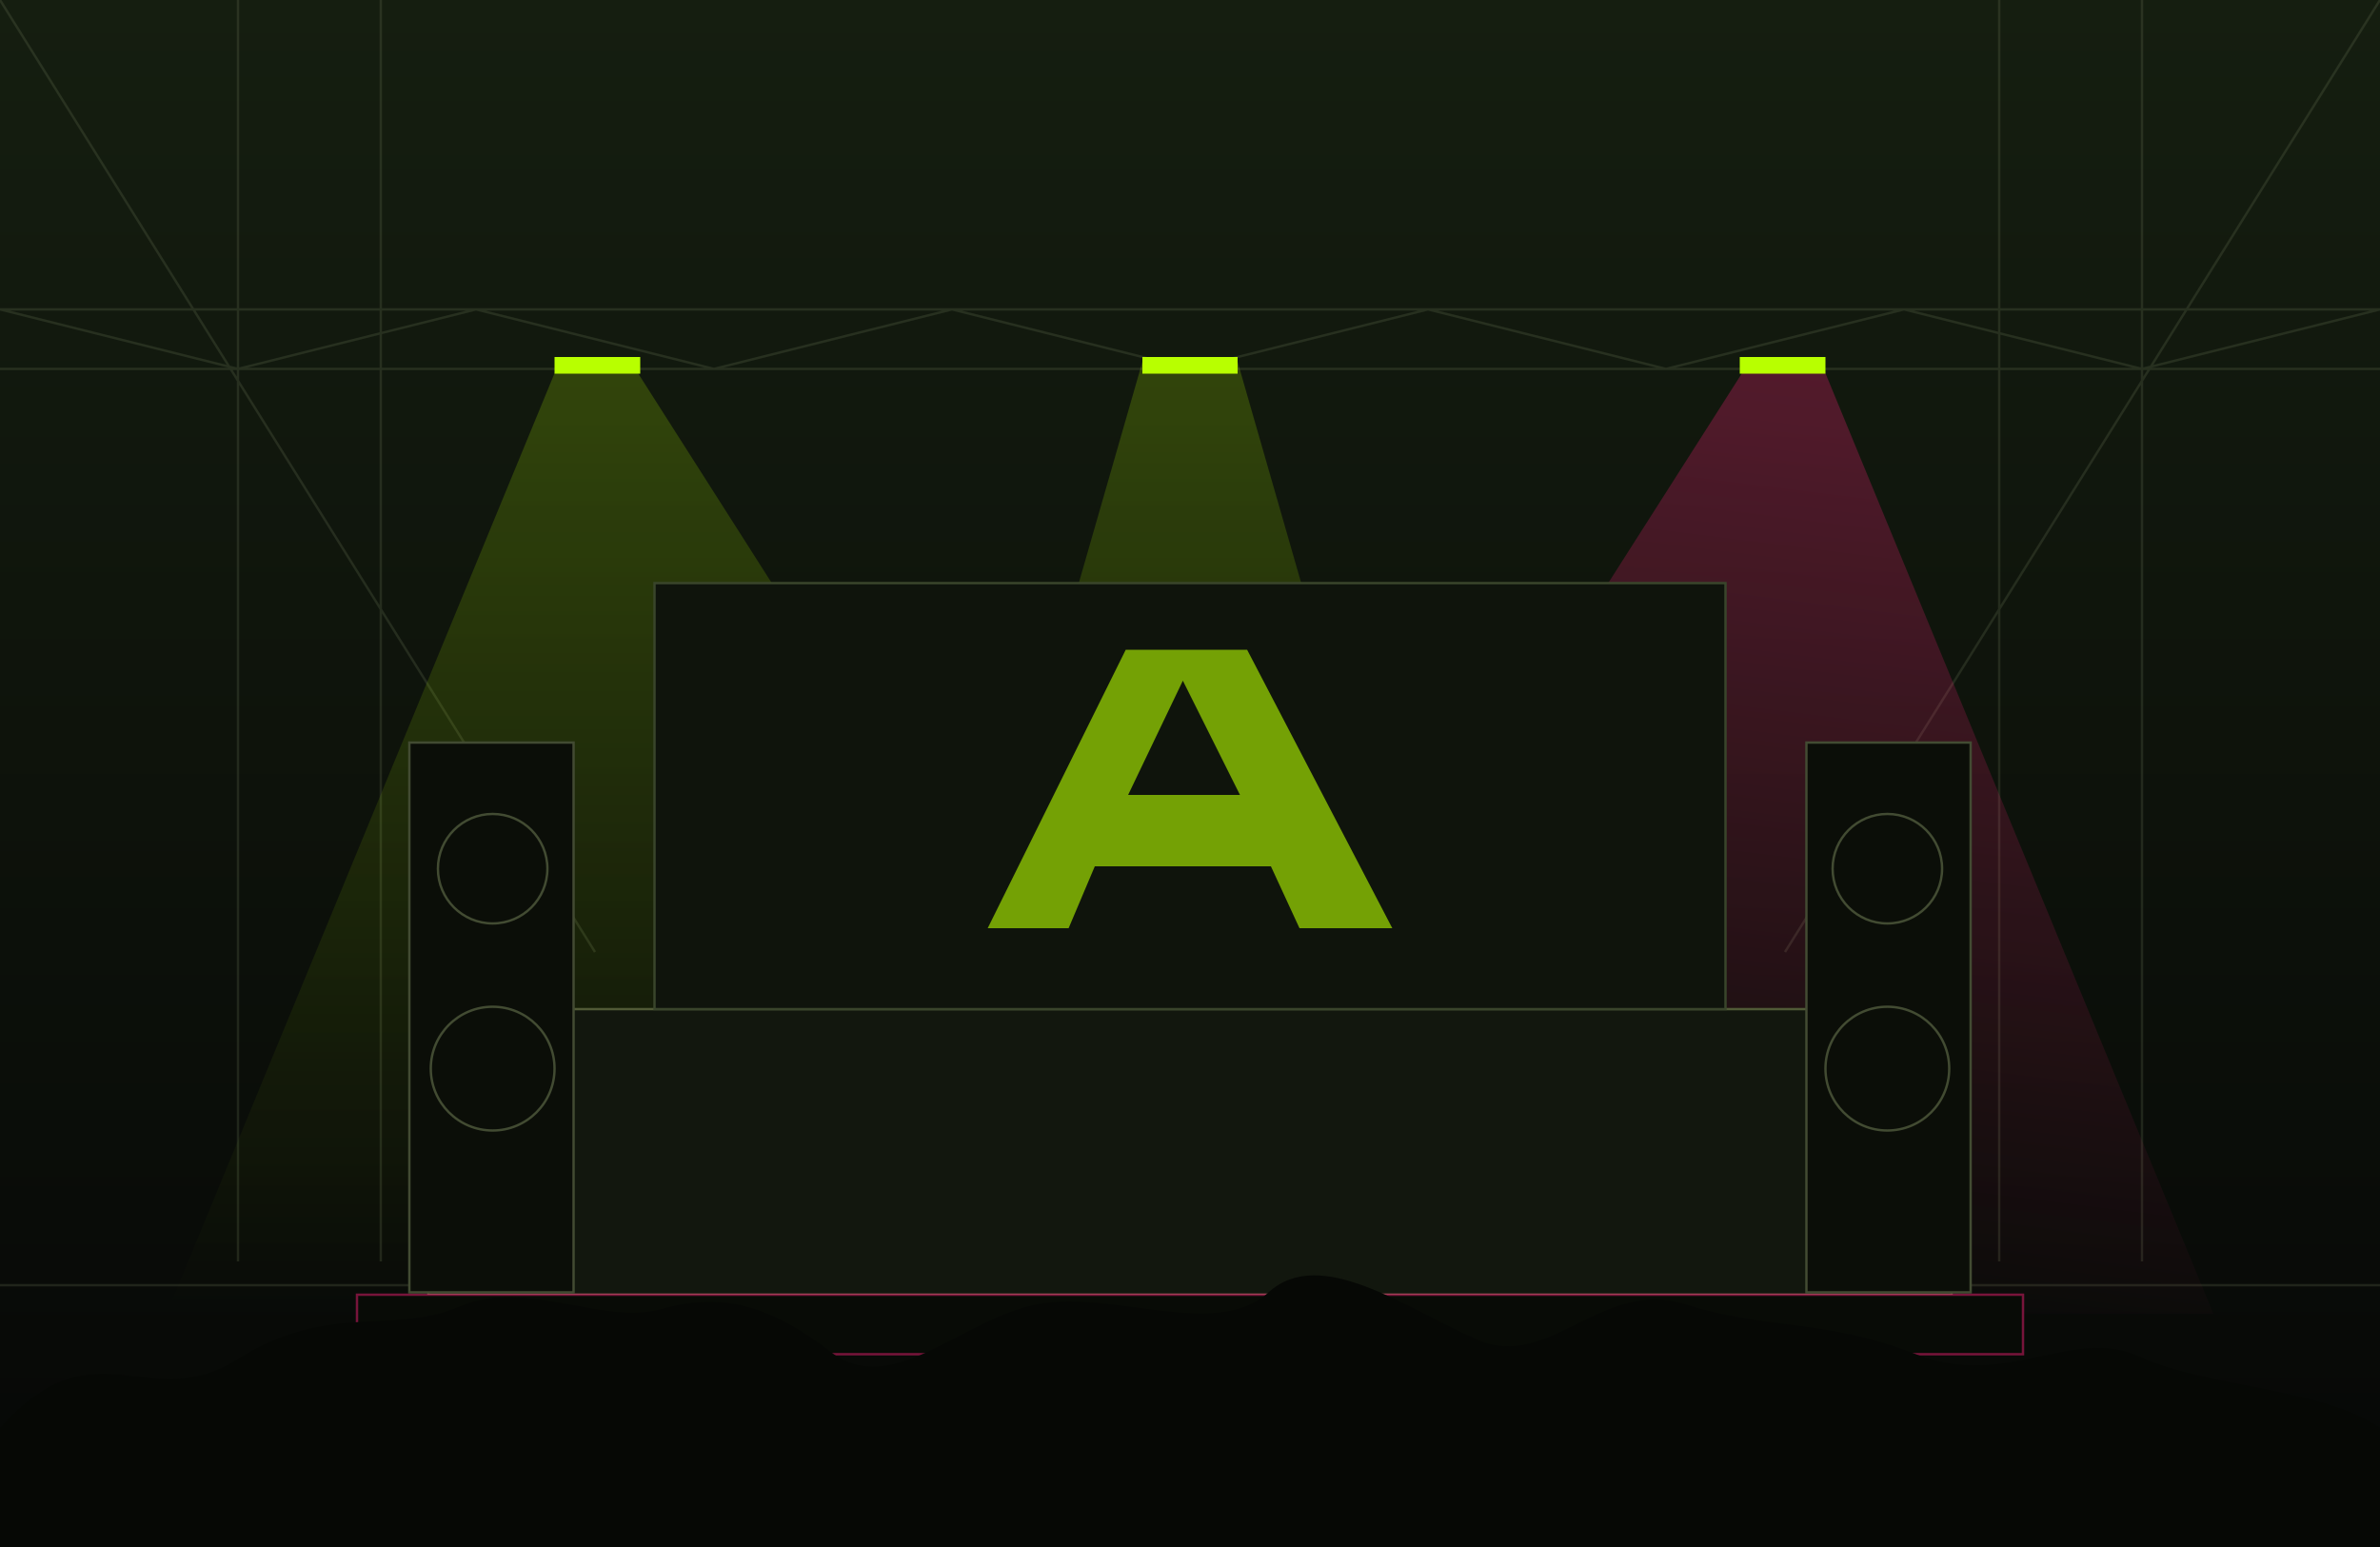
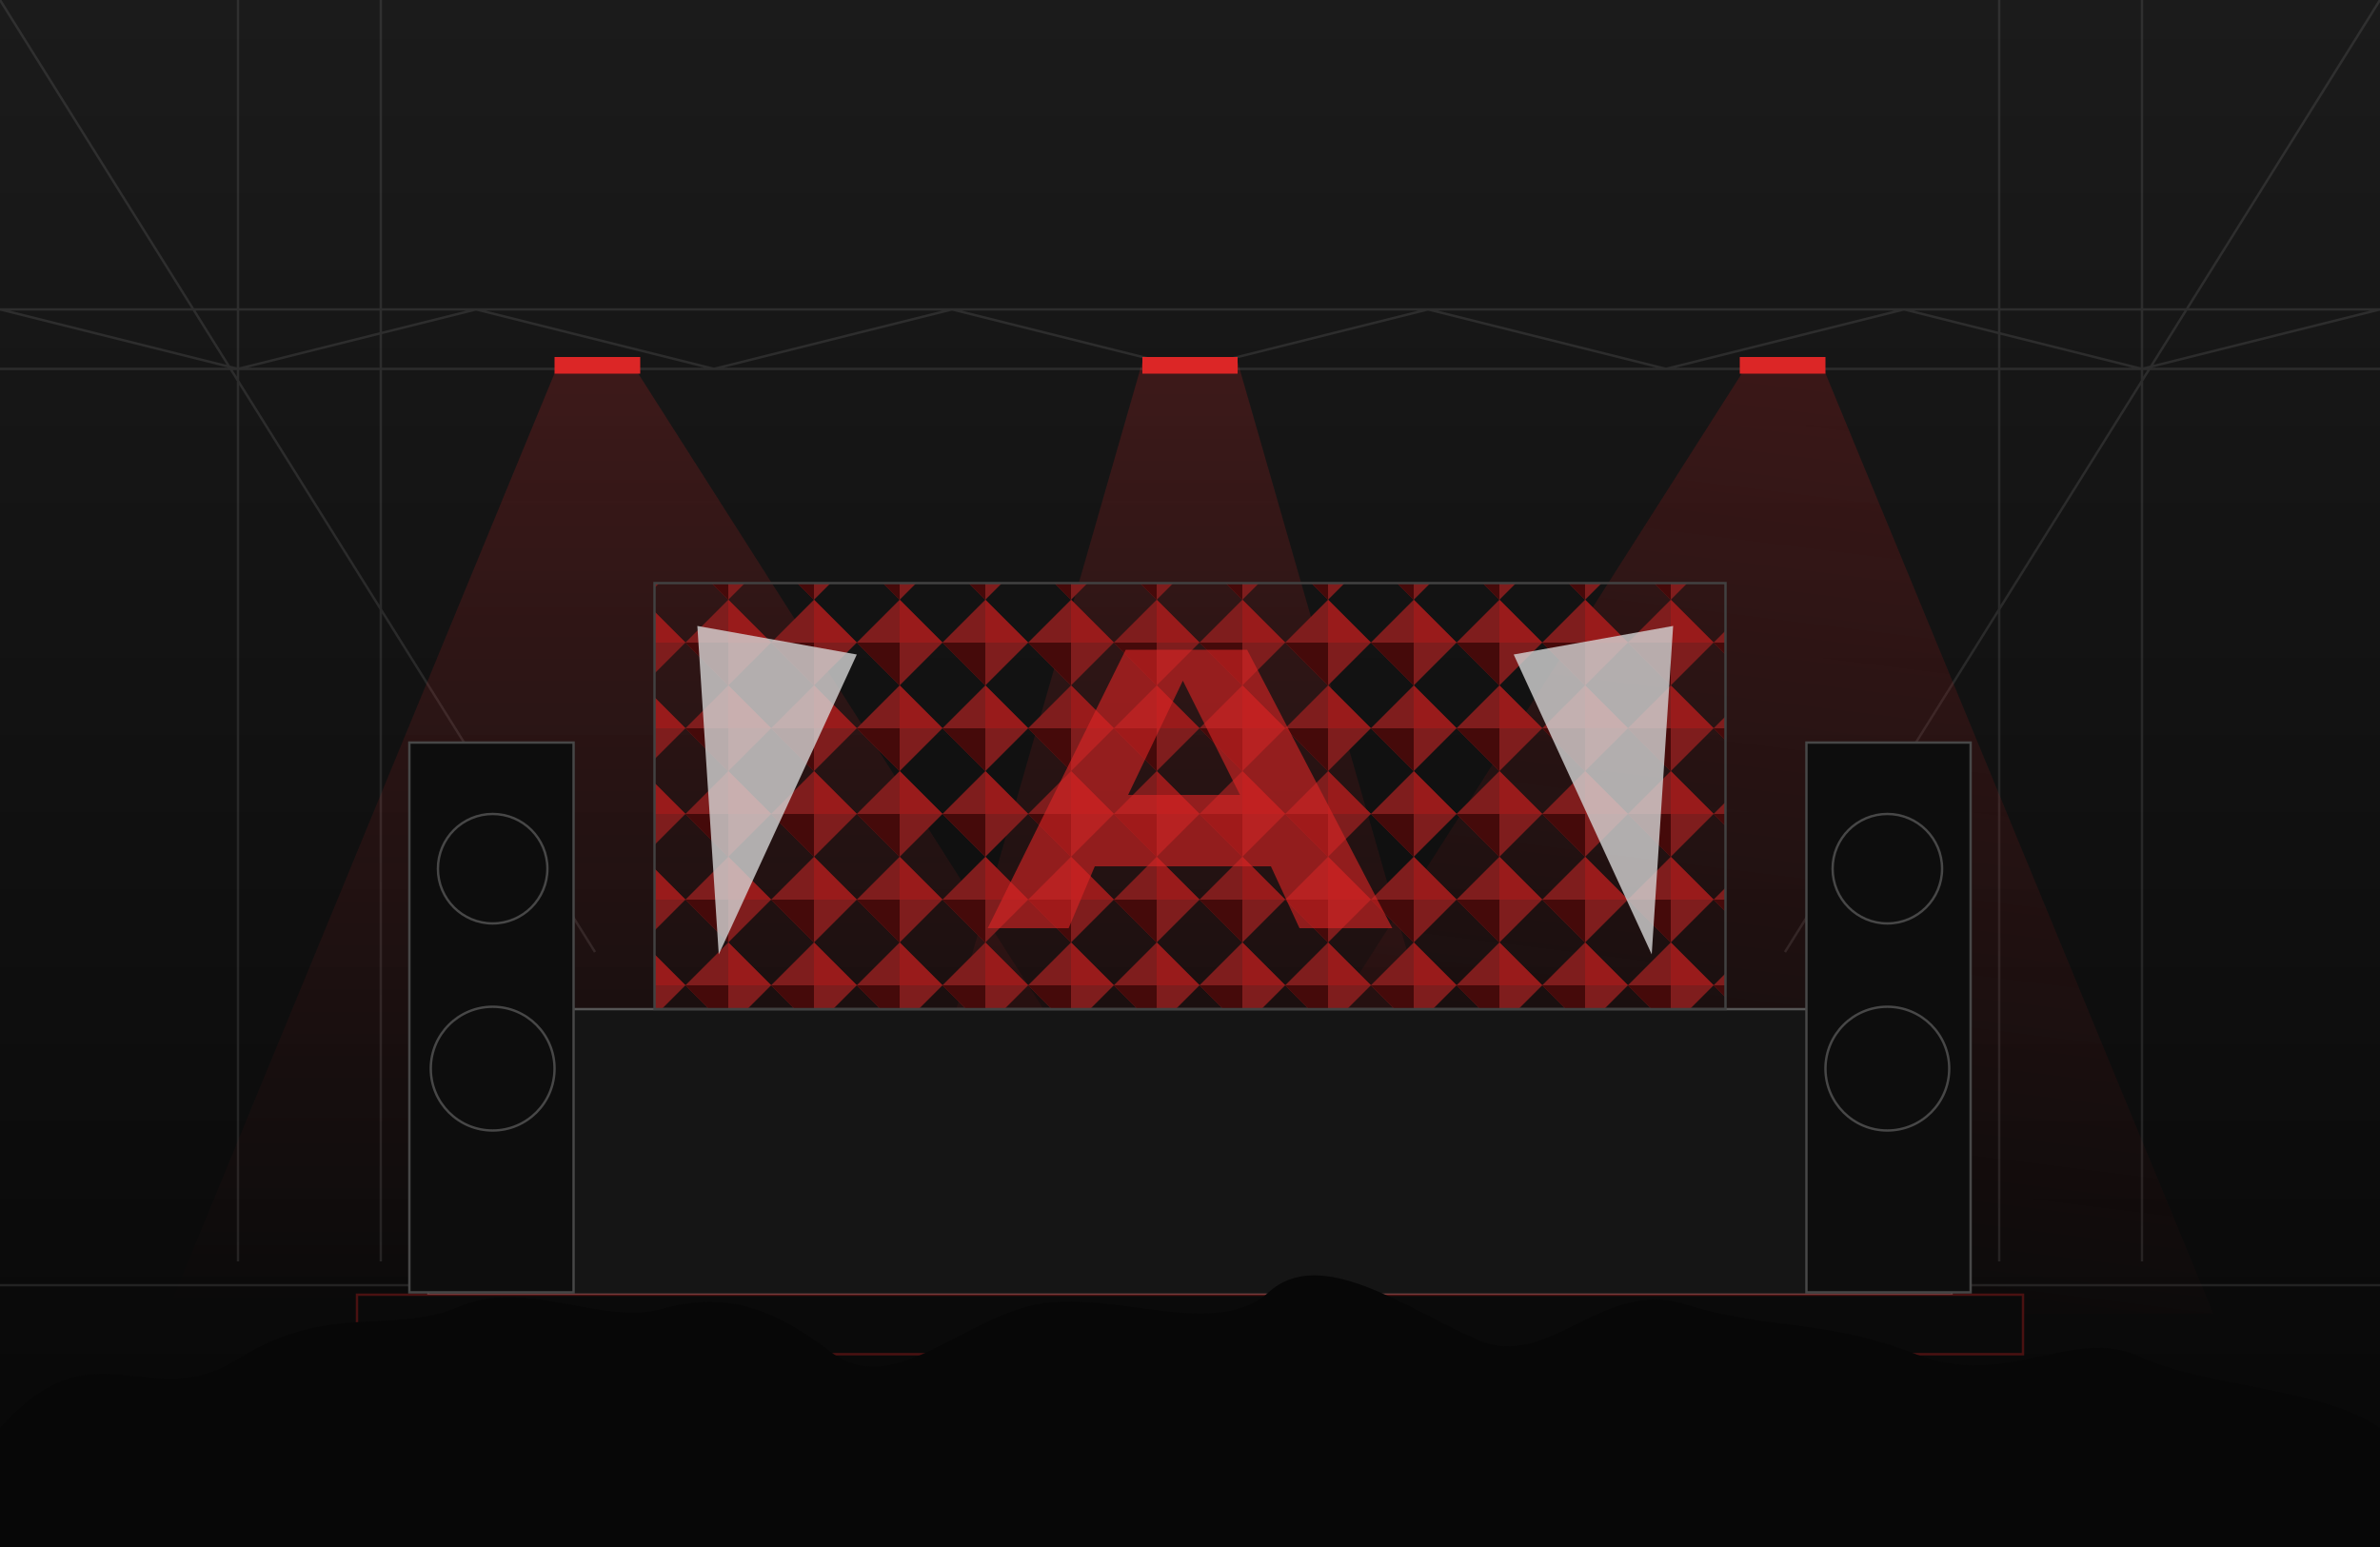
<svg xmlns="http://www.w3.org/2000/svg" width="1000" height="650" viewBox="0 0 1000 650" fill="none">
  <defs>
    <linearGradient id="bg" x2="0" y2="650" gradientUnits="userSpaceOnUse">
-       <stop stop-color="#151e10" />
-       <stop offset="1" stop-color="#060706" />
+       <stop stop-color="#1b1b1b" />
+       <stop offset="1" stop-color="#070707" />
    </linearGradient>
    <linearGradient id="light" x1="500" y1="0" x2="500" y2="550" gradientUnits="userSpaceOnUse">
-       <stop stop-color="#b8ff00" stop-opacity=".27" />
-       <stop offset="1" stop-color="#b8ff00" stop-opacity="0" />
+       <stop stop-color="#dc2626" stop-opacity=".27" />
+       <stop offset="1" stop-color="#dc2626" stop-opacity="0" />
    </linearGradient>
-     <linearGradient id="punk" x1="750" y1="150" x2="700" y2="550" gradientUnits="userSpaceOnUse">
-       <stop stop-color="#ff1f7a" stop-opacity=".28" />
-       <stop offset="1" stop-color="#ff1f7a" stop-opacity="0" />
+     <linearGradient id="red-light" x1="750" y1="150" x2="700" y2="550" gradientUnits="userSpaceOnUse">
+       <stop stop-color="#991b1b" stop-opacity=".28" />
+       <stop offset="1" stop-color="#991b1b" stop-opacity="0" />
    </linearGradient>
+     <pattern id="relief" width="36" height="36" patternUnits="userSpaceOnUse">
+       <path d="M18 0 36 18 18 36 0 18Z" fill="#7f1d1d" />
+       <path d="m18 0 18 18H18Z" fill="#991b1b" />
+       <path d="M0 18h18v18Z" fill="#450a0a" />
+     </pattern>
  </defs>
  <path fill="url(#bg)" d="M0 0h1000v650H0z" />
-   <g stroke="#6a7455" stroke-opacity=".25">
+   <g stroke="#707070" stroke-opacity=".25">
    <path d="M0 0 250 400M1000 0 750 400M0 130h1000M0 155h1000M0 130l100 25 100-25 100 25 100-25 100 25 100-25 100 25 100-25 100 25 100-25M100 0v530M900 0v530M160 0v530M840 0v530M0 540h1000" />
  </g>
  <path d="m235 152 30 0 255 400H70Z" fill="url(#light)" />
-   <path d="M735 152h30l165 400H480Z" fill="url(#punk)" />
+   <path d="M735 152h30l165 400H480Z" fill="url(#red-light)" />
  <path d="M480 152h40l115 400H365Z" fill="url(#light)" />
-   <g fill="#b8ff00">
+   <g fill="#dc2626">
    <path d="M233 150h36v7h-36zM731 150h36v7h-36zM480 150h40v7h-40z" />
  </g>
-   <path d="M180 424h640v120H180z" fill="#12170e" stroke="#505a36" />
-   <path d="M150 544h700v25H150z" fill="#080b06" stroke="#ff1f7a" stroke-opacity=".45" />
-   <path d="M275 245h450v179H275z" fill="#0f140c" stroke="#39452b" />
-   <path d="m415 390 58-117h51l61 117h-39l-12-26h-74l-11 26Zm59-56h47l-24-48Z" fill="#b8ff00" fill-opacity=".6" />
-   <g fill="#0b0e08" stroke="#424b32">
+   <path d="M180 424h640v120H180z" fill="#151515" stroke="#555555" />
+   <path d="M150 544h700v25H150z" fill="#0a0a0a" stroke="#991b1b" stroke-opacity=".45" />
+   <path d="M275 245h450v179H275z" fill="url(#relief)" stroke="#414141" />
+   <path d="m415 390 58-117h51l61 117h-39l-12-26h-74l-11 26Zm59-56h47l-24-48Z" fill="#dc2626" fill-opacity=".6" />
+   <path d="m293 263 67 12-58 126Zm410 0-67 12 58 126Z" fill="#d4d4d4" fill-opacity=".8" />
+   <g fill="#0d0d0d" stroke="#474747">
    <path d="M172 312h69v231h-69zM759 312h69v231h-69z" />
    <circle cx="207" cy="365" r="23" />
    <circle cx="207" cy="449" r="26" />
    <circle cx="793" cy="365" r="23" />
    <circle cx="793" cy="449" r="26" />
  </g>
-   <path d="M0 600c40-45 62-5 100-29s65-10 93-22 60 8 85 1 45-2 71 18 55-14 87-20 75 15 97-5 58 7 88 20 52-26 87-15 59 6 97 21 66-12 94 1 77 13 101 30v50H0Z" fill="#060805" />
+   <path d="M0 600c40-45 62-5 100-29s65-10 93-22 60 8 85 1 45-2 71 18 55-14 87-20 75 15 97-5 58 7 88 20 52-26 87-15 59 6 97 21 66-12 94 1 77 13 101 30v50H0Z" fill="#070707" />
</svg>
